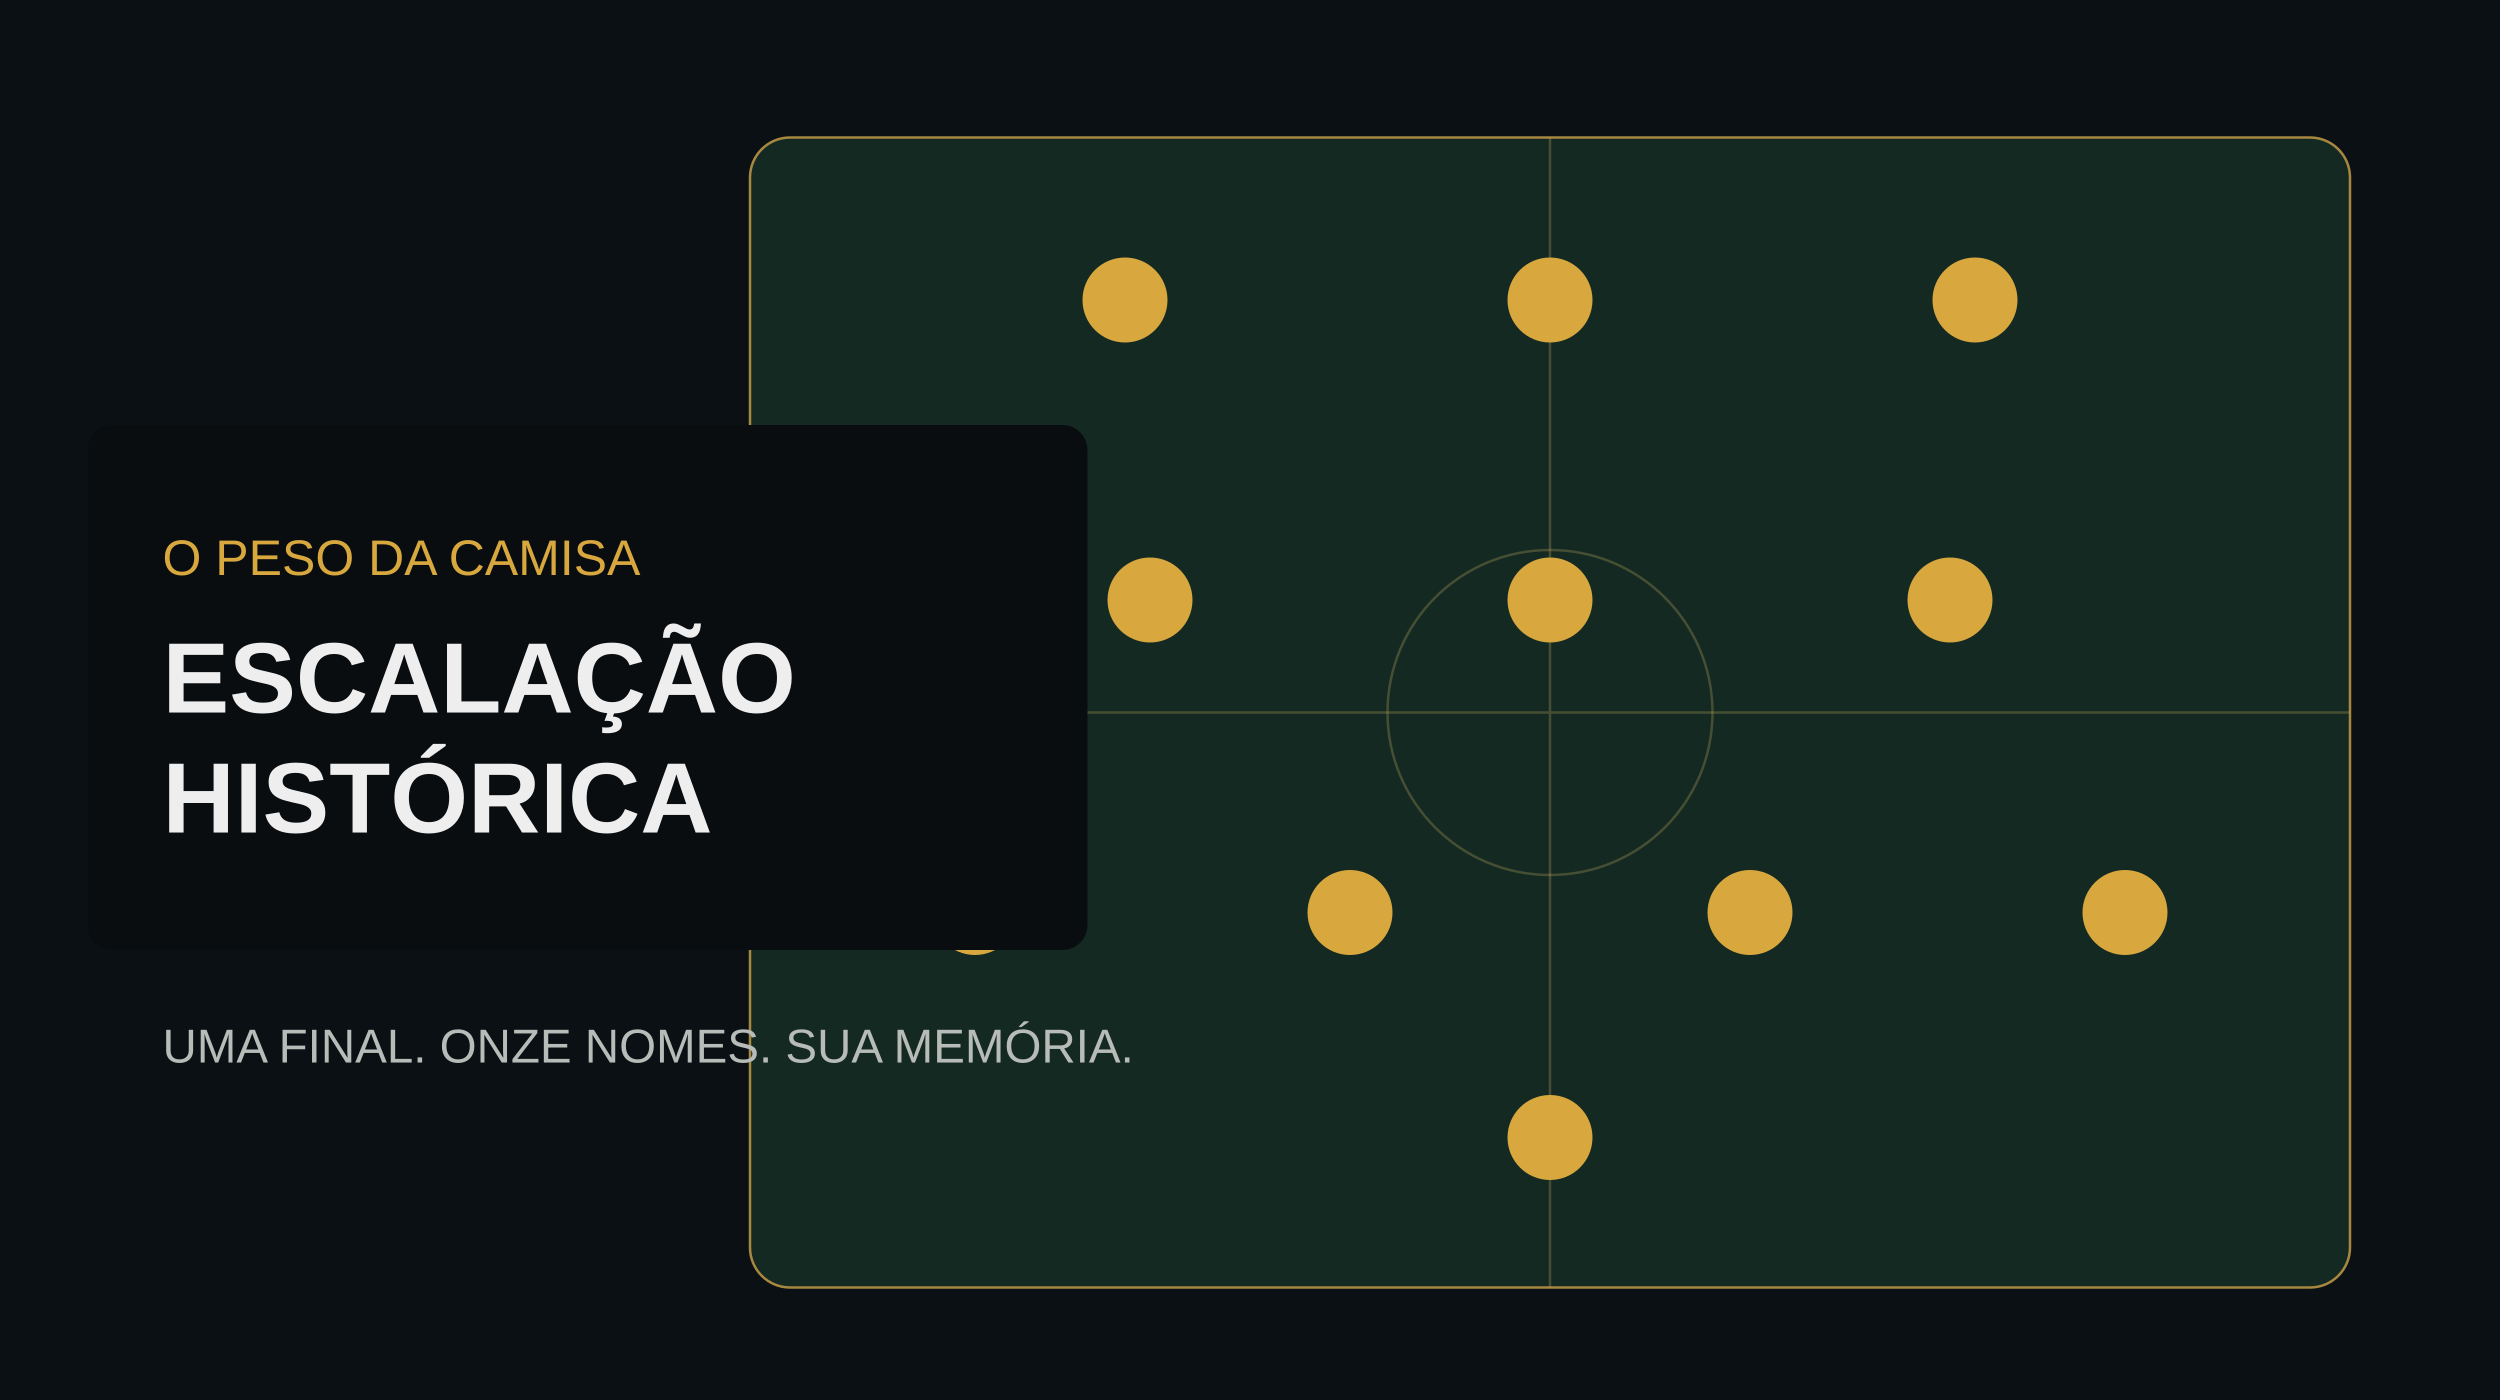
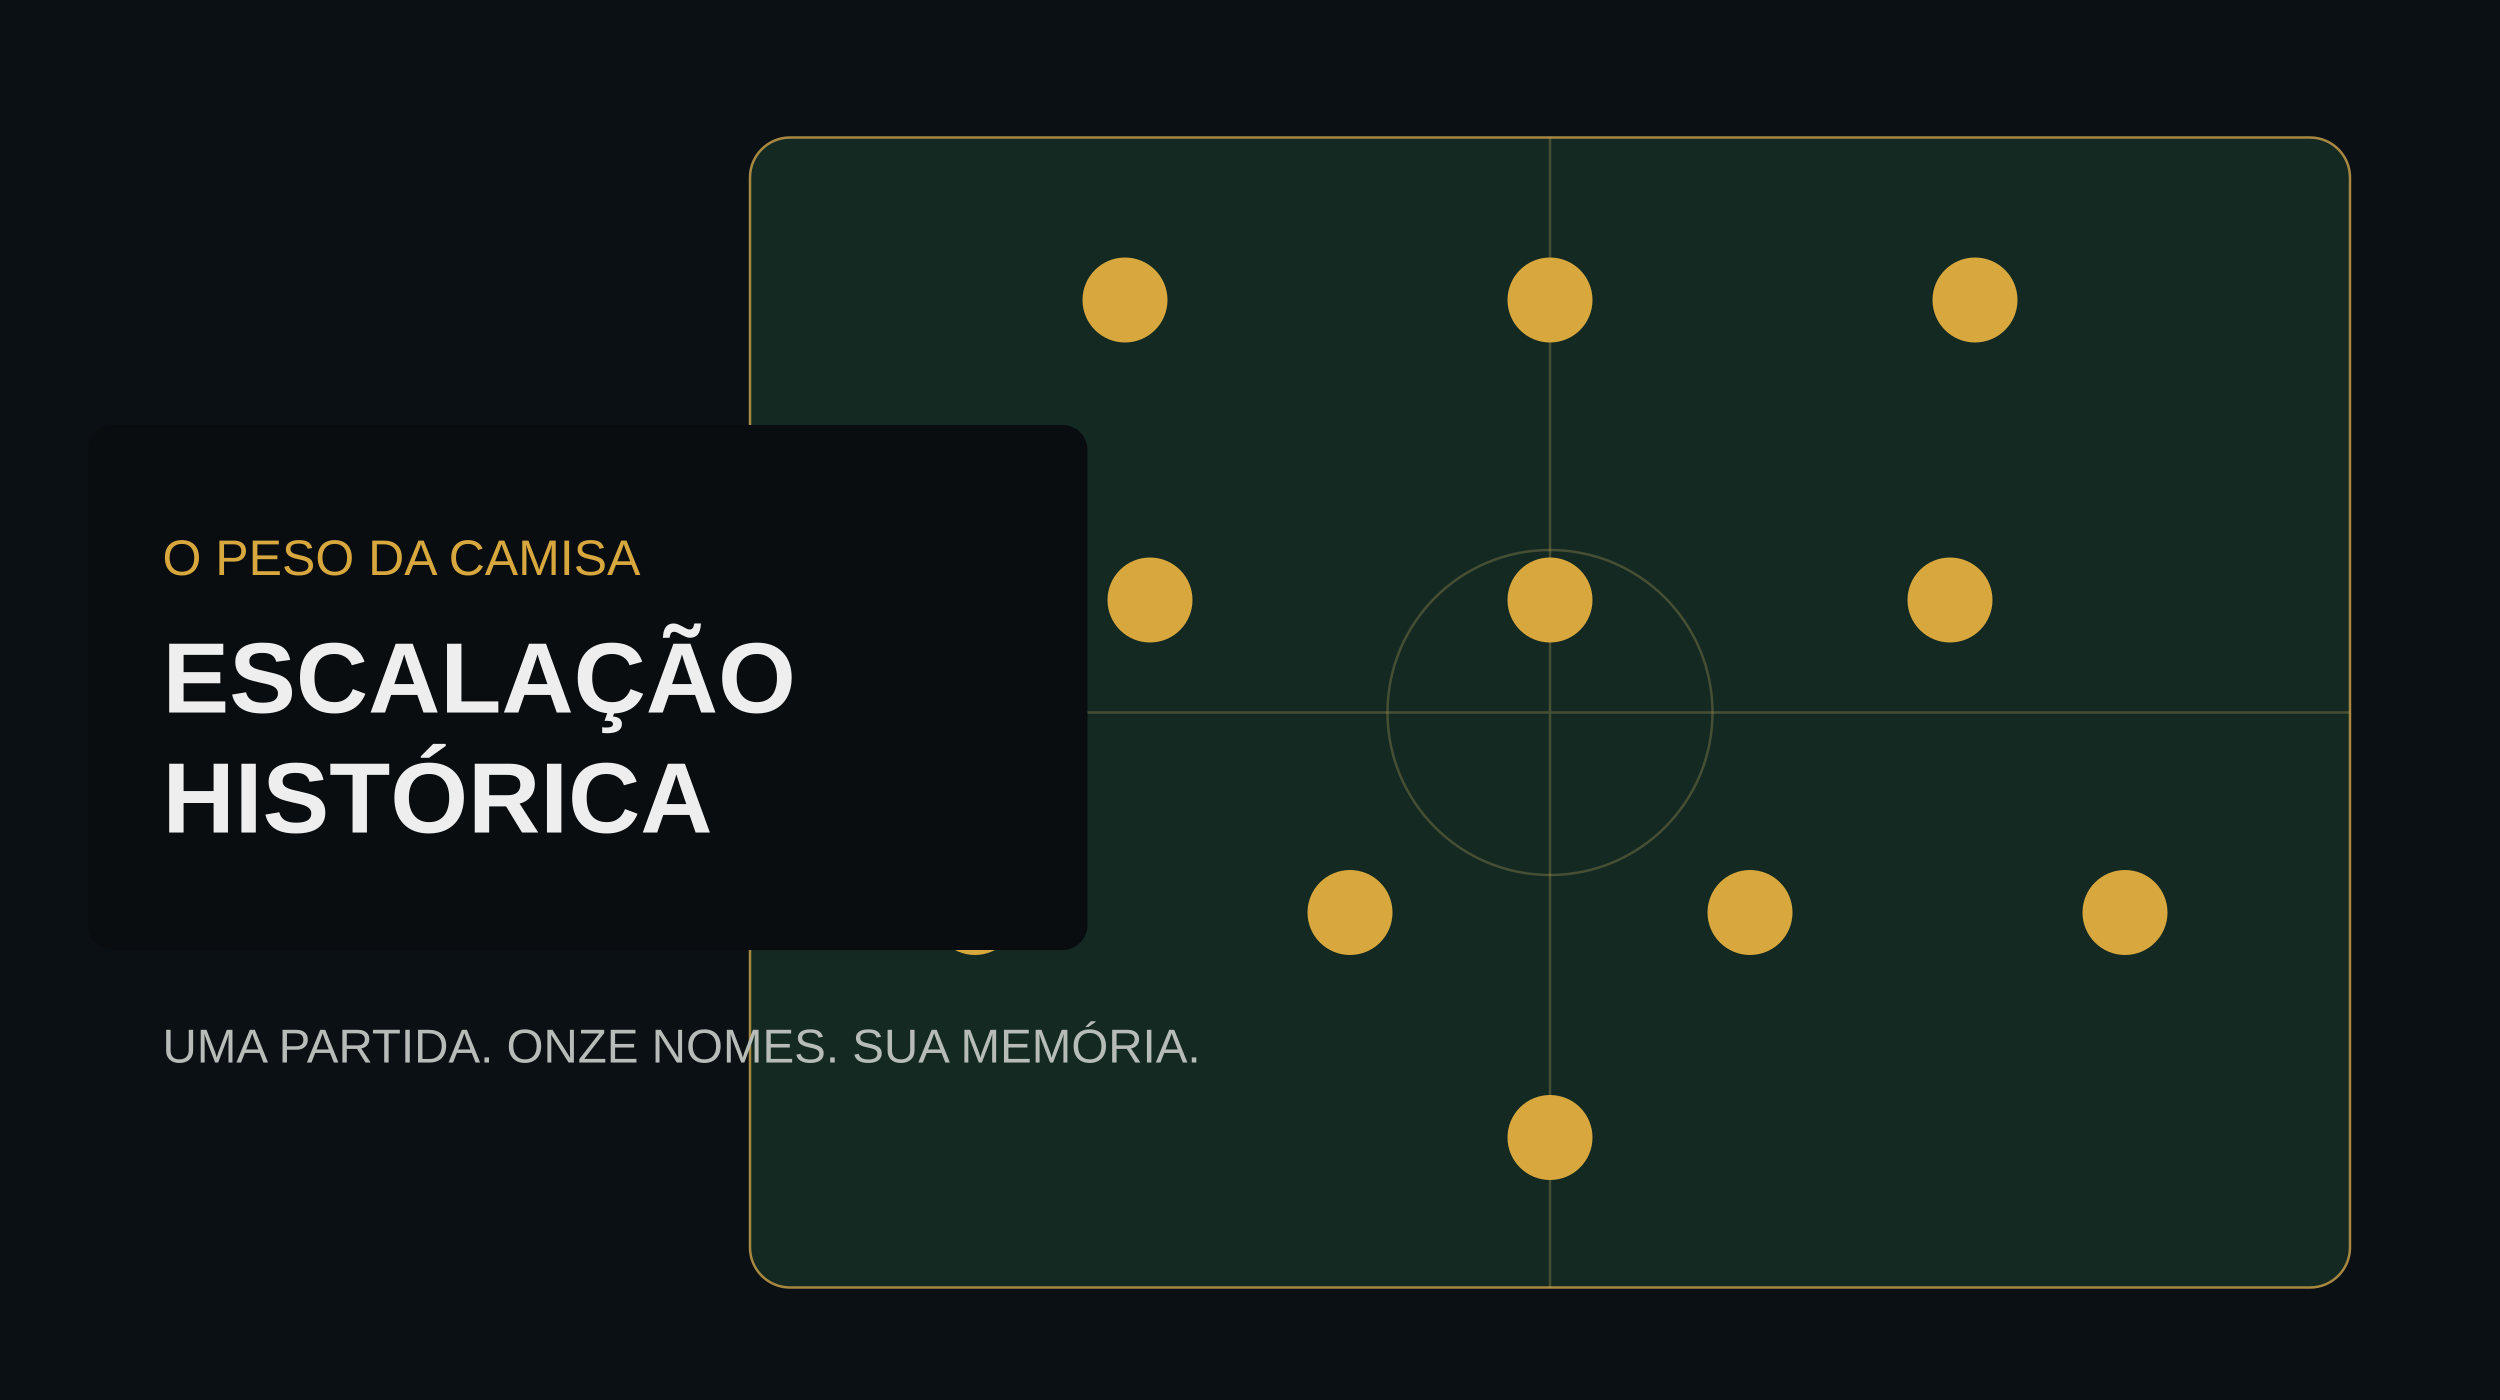
<svg xmlns="http://www.w3.org/2000/svg" viewBox="0 0 1000 560">
  <rect width="1000" height="560" fill="#0a1013" />
  <rect x="300" y="55" width="640" height="460" rx="16" fill="#132922" stroke="#a88840" />
  <path d="M300 285H940M620 55V515" stroke="#bfa55a" opacity=".3" />
  <circle cx="620" cy="285" r="65" fill="none" stroke="#bfa55a" opacity=".3" />
  <g fill="#d8a83e">
    <circle cx="620" cy="455" r="17" />
    <circle cx="390" cy="365" r="17" />
    <circle cx="540" cy="365" r="17" />
    <circle cx="700" cy="365" r="17" />
    <circle cx="850" cy="365" r="17" />
    <circle cx="460" cy="240" r="17" />
    <circle cx="620" cy="240" r="17" />
    <circle cx="780" cy="240" r="17" />
    <circle cx="450" cy="120" r="17" />
    <circle cx="620" cy="120" r="17" />
    <circle cx="790" cy="120" r="17" />
  </g>
  <rect x="35" y="170" width="400" height="210" rx="10" fill="#090d10" />
  <text x="65" y="230" fill="#d8a83e" font-family="Arial" font-size="20">O PESO DA CAMISA</text>
  <text x="65" y="285" fill="#eee" font-family="Arial" font-size="40" font-weight="bold">ESCALAÇÃO</text>
  <text x="65" y="333" fill="#eee" font-family="Arial" font-size="40" font-weight="bold">HISTÓRICA</text>
-   <text x="65" y="425" fill="#b7bcb8" font-family="Arial" font-size="19">UMA FINAL. ONZE NOMES. SUA MEMÓRIA.</text>
+   <text x="65" y="425" fill="#b7bcb8" font-family="Arial" font-size="19">UMA PARTIDA. ONZE NOMES. SUA MEMÓRIA.</text>
</svg>
